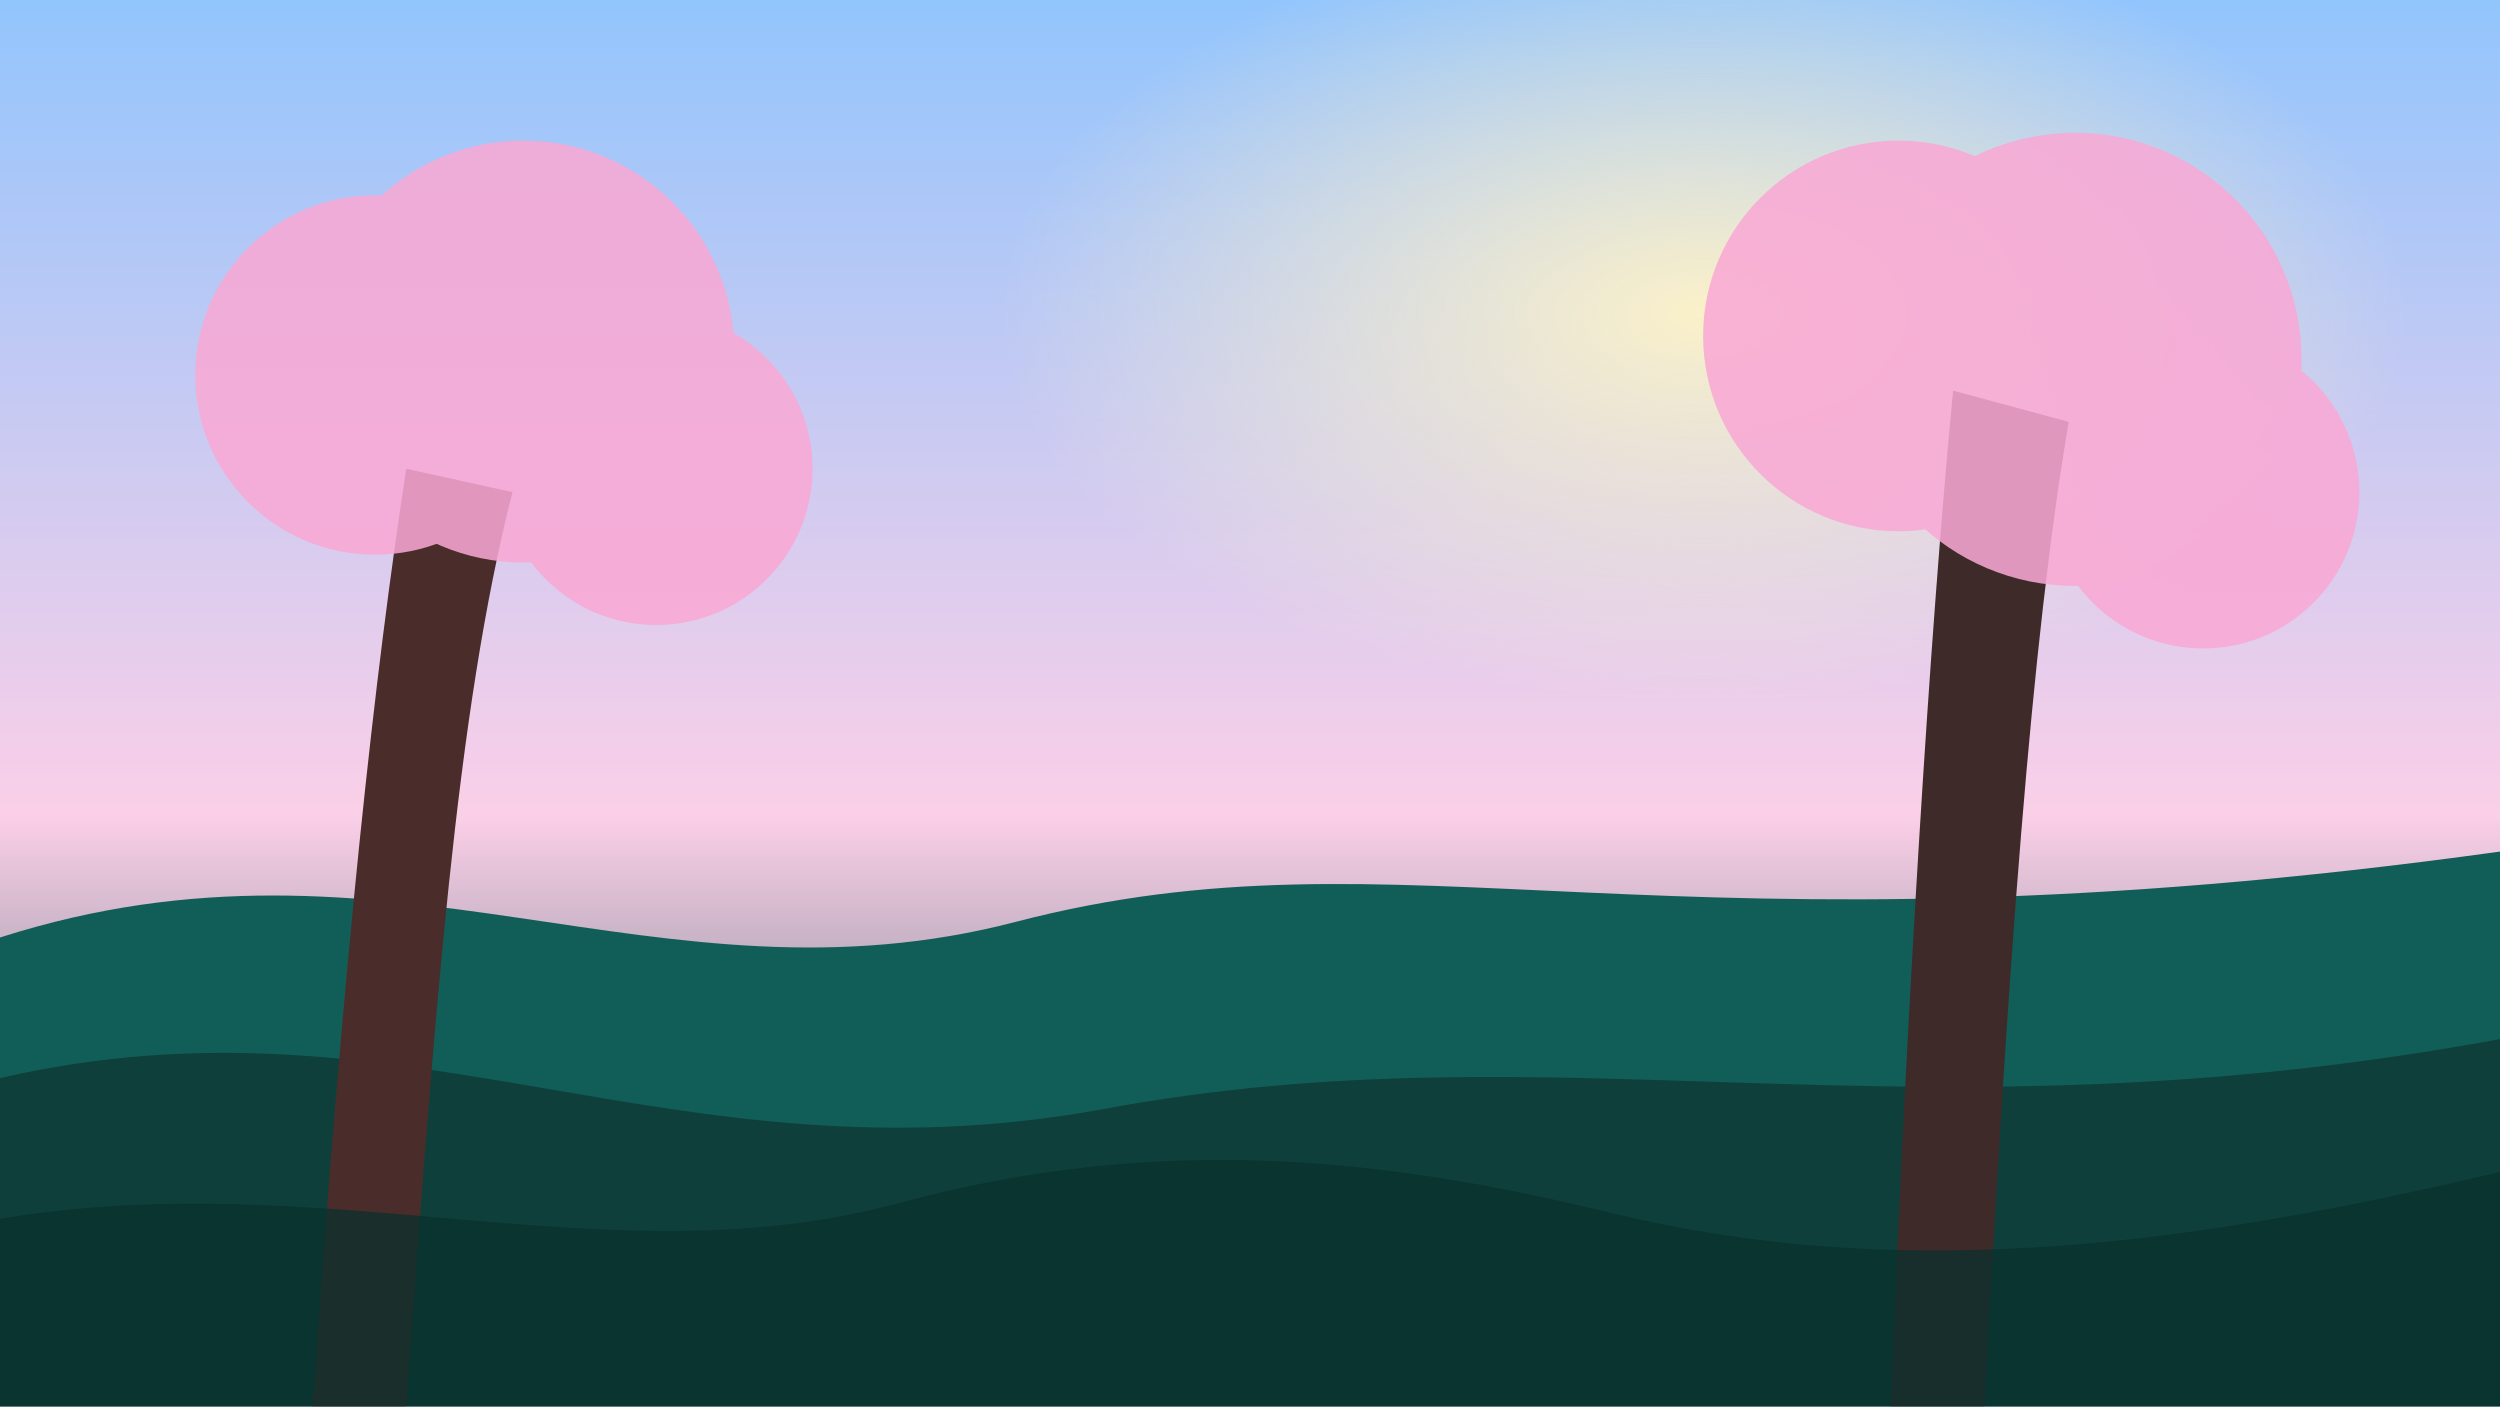
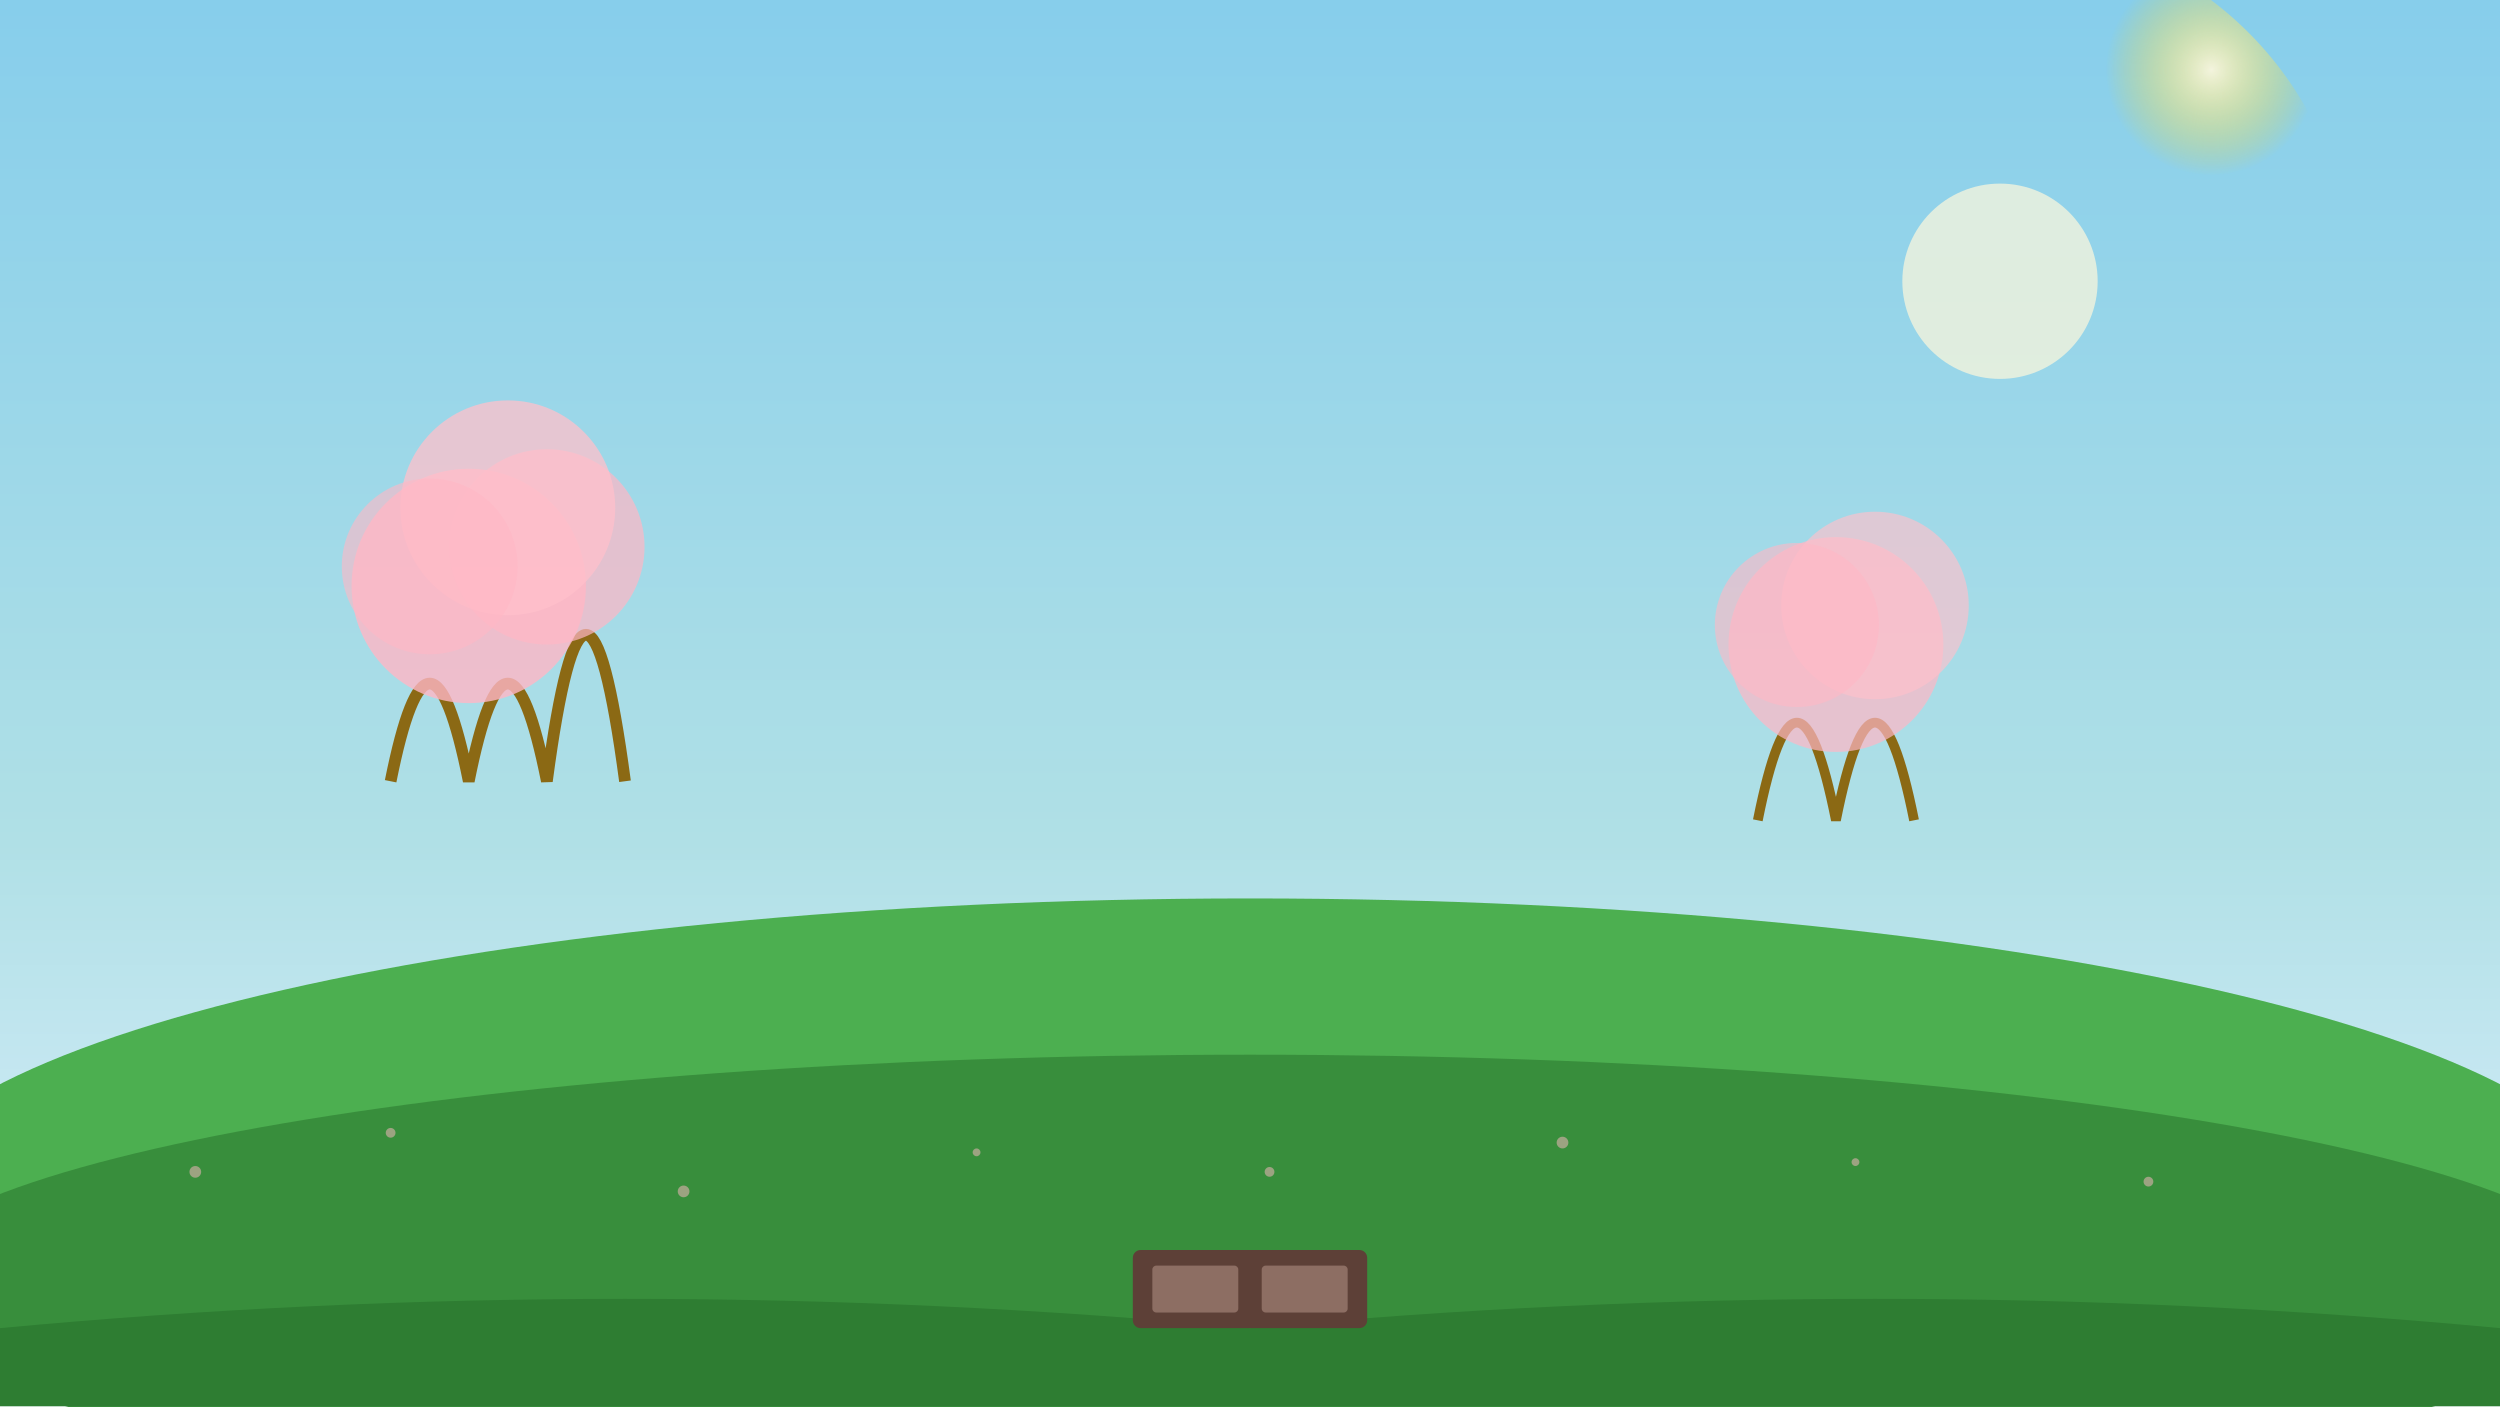
- <svg xmlns="http://www.w3.org/2000/svg" width="1600" height="900" viewBox="0 0 1600 900" role="img" aria-label="Sakura park background">
+ <svg xmlns="http://www.w3.org/2000/svg" viewBox="0 0 1280 720">
  <defs>
    <linearGradient id="sky" x1="0" y1="0" x2="0" y2="1">
-       <stop offset="0" stop-color="#93c5fd" />
-       <stop offset="0.58" stop-color="#fbcfe8" />
-       <stop offset="1" stop-color="#134e4a" />
+       <stop offset="0%" stop-color="#87CEEB" />
+       <stop offset="60%" stop-color="#B0E0E6" />
+       <stop offset="100%" stop-color="#E0F0FF" />
    </linearGradient>
-     <radialGradient id="sun" cx="68%" cy="22%" r="28%">
-       <stop offset="0" stop-color="#fef3c7" stop-opacity="0.95" />
-       <stop offset="1" stop-color="#fef3c7" stop-opacity="0" />
+     <radialGradient id="sun" cx="0.8" cy="0.2" r="0.15">
+       <stop offset="0%" stop-color="#FFF8DC" stop-opacity="0.9" />
+       <stop offset="100%" stop-color="#FFD700" stop-opacity="0" />
    </radialGradient>
  </defs>
-   <rect width="1600" height="900" fill="url(#sky)" />
-   <rect width="1600" height="900" fill="url(#sun)" />
-   <path d="M0 600 C250 520 420 650 650 590 C900 525 1060 620 1600 545 L1600 900 L0 900 Z" fill="#115e59" />
-   <path d="M0 690 C260 630 430 760 705 710 C1000 655 1220 735 1600 665 L1600 900 L0 900 Z" fill="#0f3f3b" />
-   <path d="M260 300 C240 430 220 610 200 900 L260 900 C278 650 292 455 328 315 Z" fill="#4a2c2a" />
-   <path d="M1250 250 C1235 405 1220 650 1210 900 L1270 900 C1285 620 1300 410 1324 270 Z" fill="#3f2a2a" />
-   <g fill="#f9a8d4" opacity="0.86">
-     <circle cx="240" cy="240" r="115" />
-     <circle cx="335" cy="225" r="135" />
-     <circle cx="420" cy="300" r="100" />
-     <circle cx="1215" cy="215" r="125" />
-     <circle cx="1328" cy="230" r="145" />
-     <circle cx="1410" cy="315" r="100" />
+   <rect width="1280" height="720" fill="url(#sky)" />
+   <circle cx="1024" cy="144" r="180" fill="url(#sun)" />
+   <circle cx="1024" cy="144" r="50" fill="#FFF8DC" opacity="0.7" />
+   <ellipse cx="640" cy="620" rx="700" ry="160" fill="#4CAF50" />
+   <ellipse cx="640" cy="660" rx="700" ry="120" fill="#388E3C" />
+   <path d="M200,400 Q220,300 240,400 Q260,300 280,400 Q300,250 320,400" stroke="#8B6914" stroke-width="6" fill="none" />
+   <circle cx="240" cy="300" r="60" fill="#FFB7C5" opacity="0.8" />
+   <circle cx="280" cy="280" r="50" fill="#FFB7C5" opacity="0.7" />
+   <circle cx="260" cy="260" r="55" fill="#FFC0CB" opacity="0.75" />
+   <circle cx="220" cy="290" r="45" fill="#FFB7C5" opacity="0.6" />
+   <path d="M900,420 Q920,320 940,420 Q960,320 980,420" stroke="#8B6914" stroke-width="5" fill="none" />
+   <circle cx="940" cy="330" r="55" fill="#FFB7C5" opacity="0.7" />
+   <circle cx="960" cy="310" r="48" fill="#FFC0CB" opacity="0.65" />
+   <circle cx="920" cy="320" r="42" fill="#FFB7C5" opacity="0.6" />
+   <g opacity="0.5">
+     <circle cx="100" cy="600" r="3" fill="#FFB7C5" />
+     <circle cx="200" cy="580" r="2.5" fill="#FFB7C5" />
+     <circle cx="350" cy="610" r="3" fill="#FFB7C5" />
+     <circle cx="500" cy="590" r="2" fill="#FFB7C5" />
+     <circle cx="650" cy="600" r="2.5" fill="#FFB7C5" />
+     <circle cx="800" cy="585" r="3" fill="#FFB7C5" />
+     <circle cx="950" cy="595" r="2" fill="#FFB7C5" />
+     <circle cx="1100" cy="605" r="2.5" fill="#FFB7C5" />
  </g>
-   <path d="M0 780 C210 745 390 820 575 770 C745 724 890 742 1030 776 C1210 820 1390 800 1600 750 L1600 900 L0 900 Z" fill="#072f2d" opacity="0.72" />
+   <path d="M0,680 Q320,650 640,680 Q960,650 1280,680 L1280,720 L0,720 Z" fill="#2E7D32" />
+   <rect x="580" y="640" width="120" height="40" rx="4" fill="#5D4037" />
+   <rect x="590" y="648" width="44" height="24" rx="2" fill="#8D6E63" />
+   <rect x="646" y="648" width="44" height="24" rx="2" fill="#8D6E63" />
</svg>
